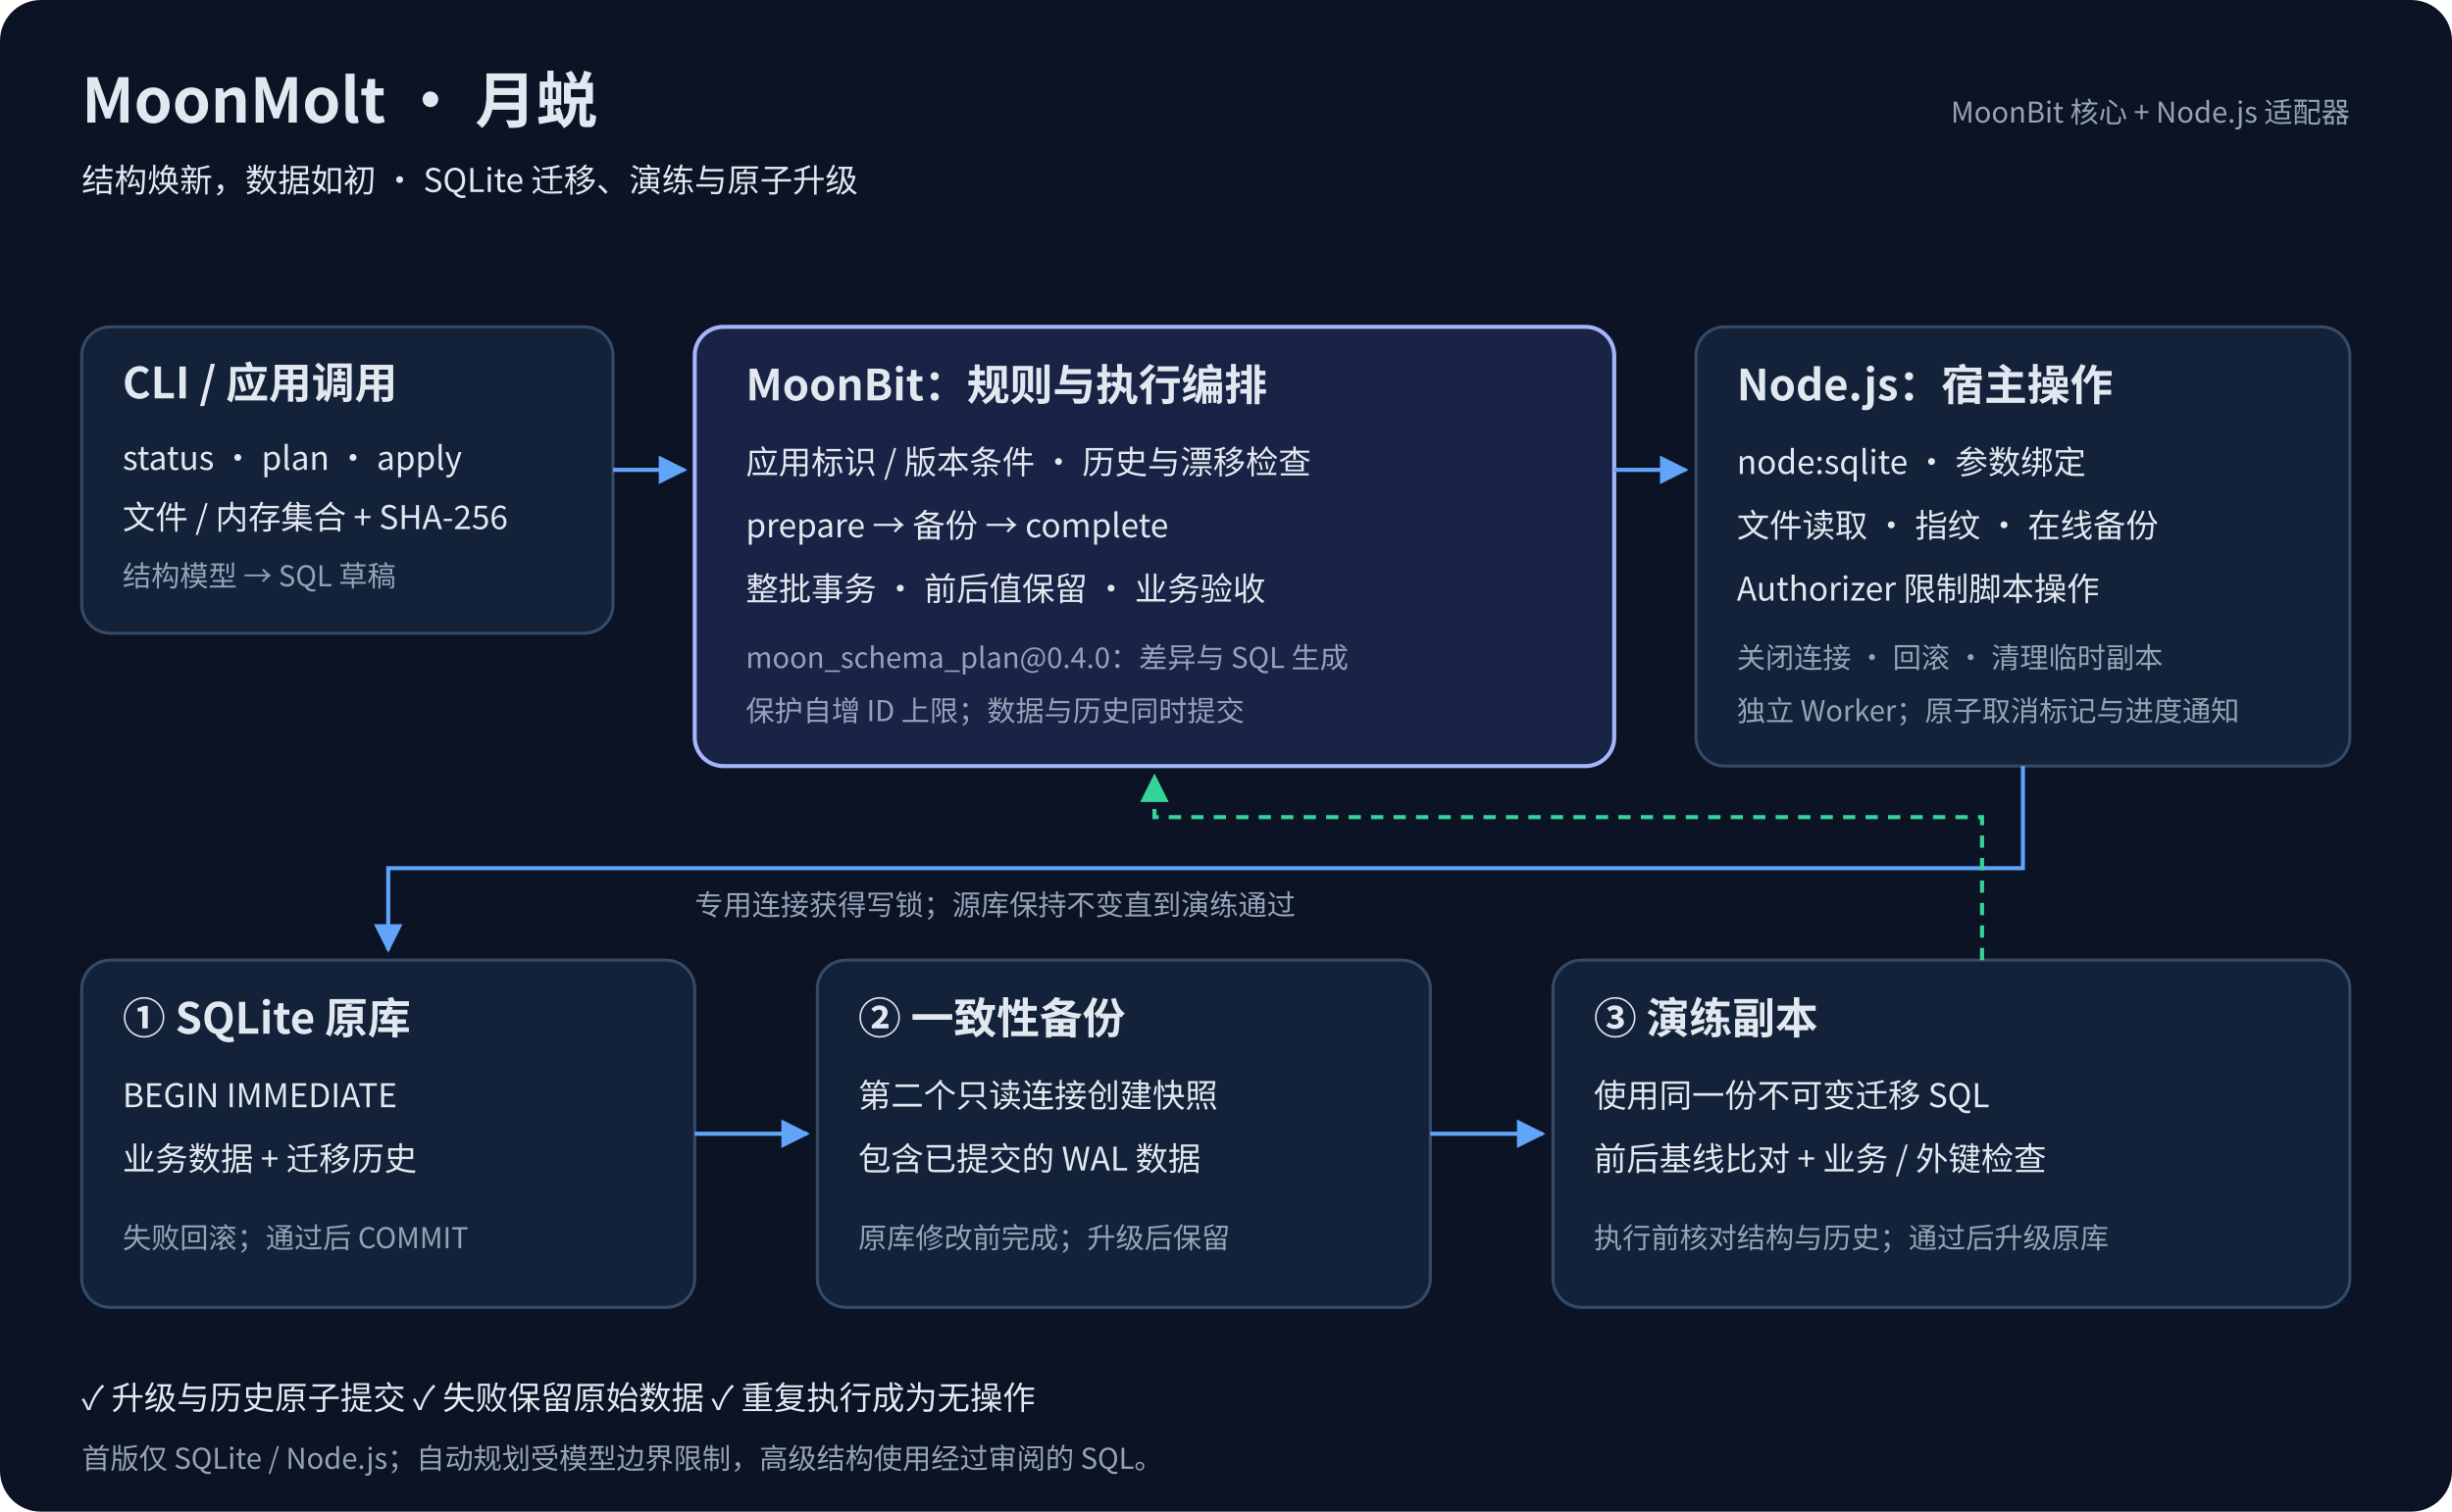
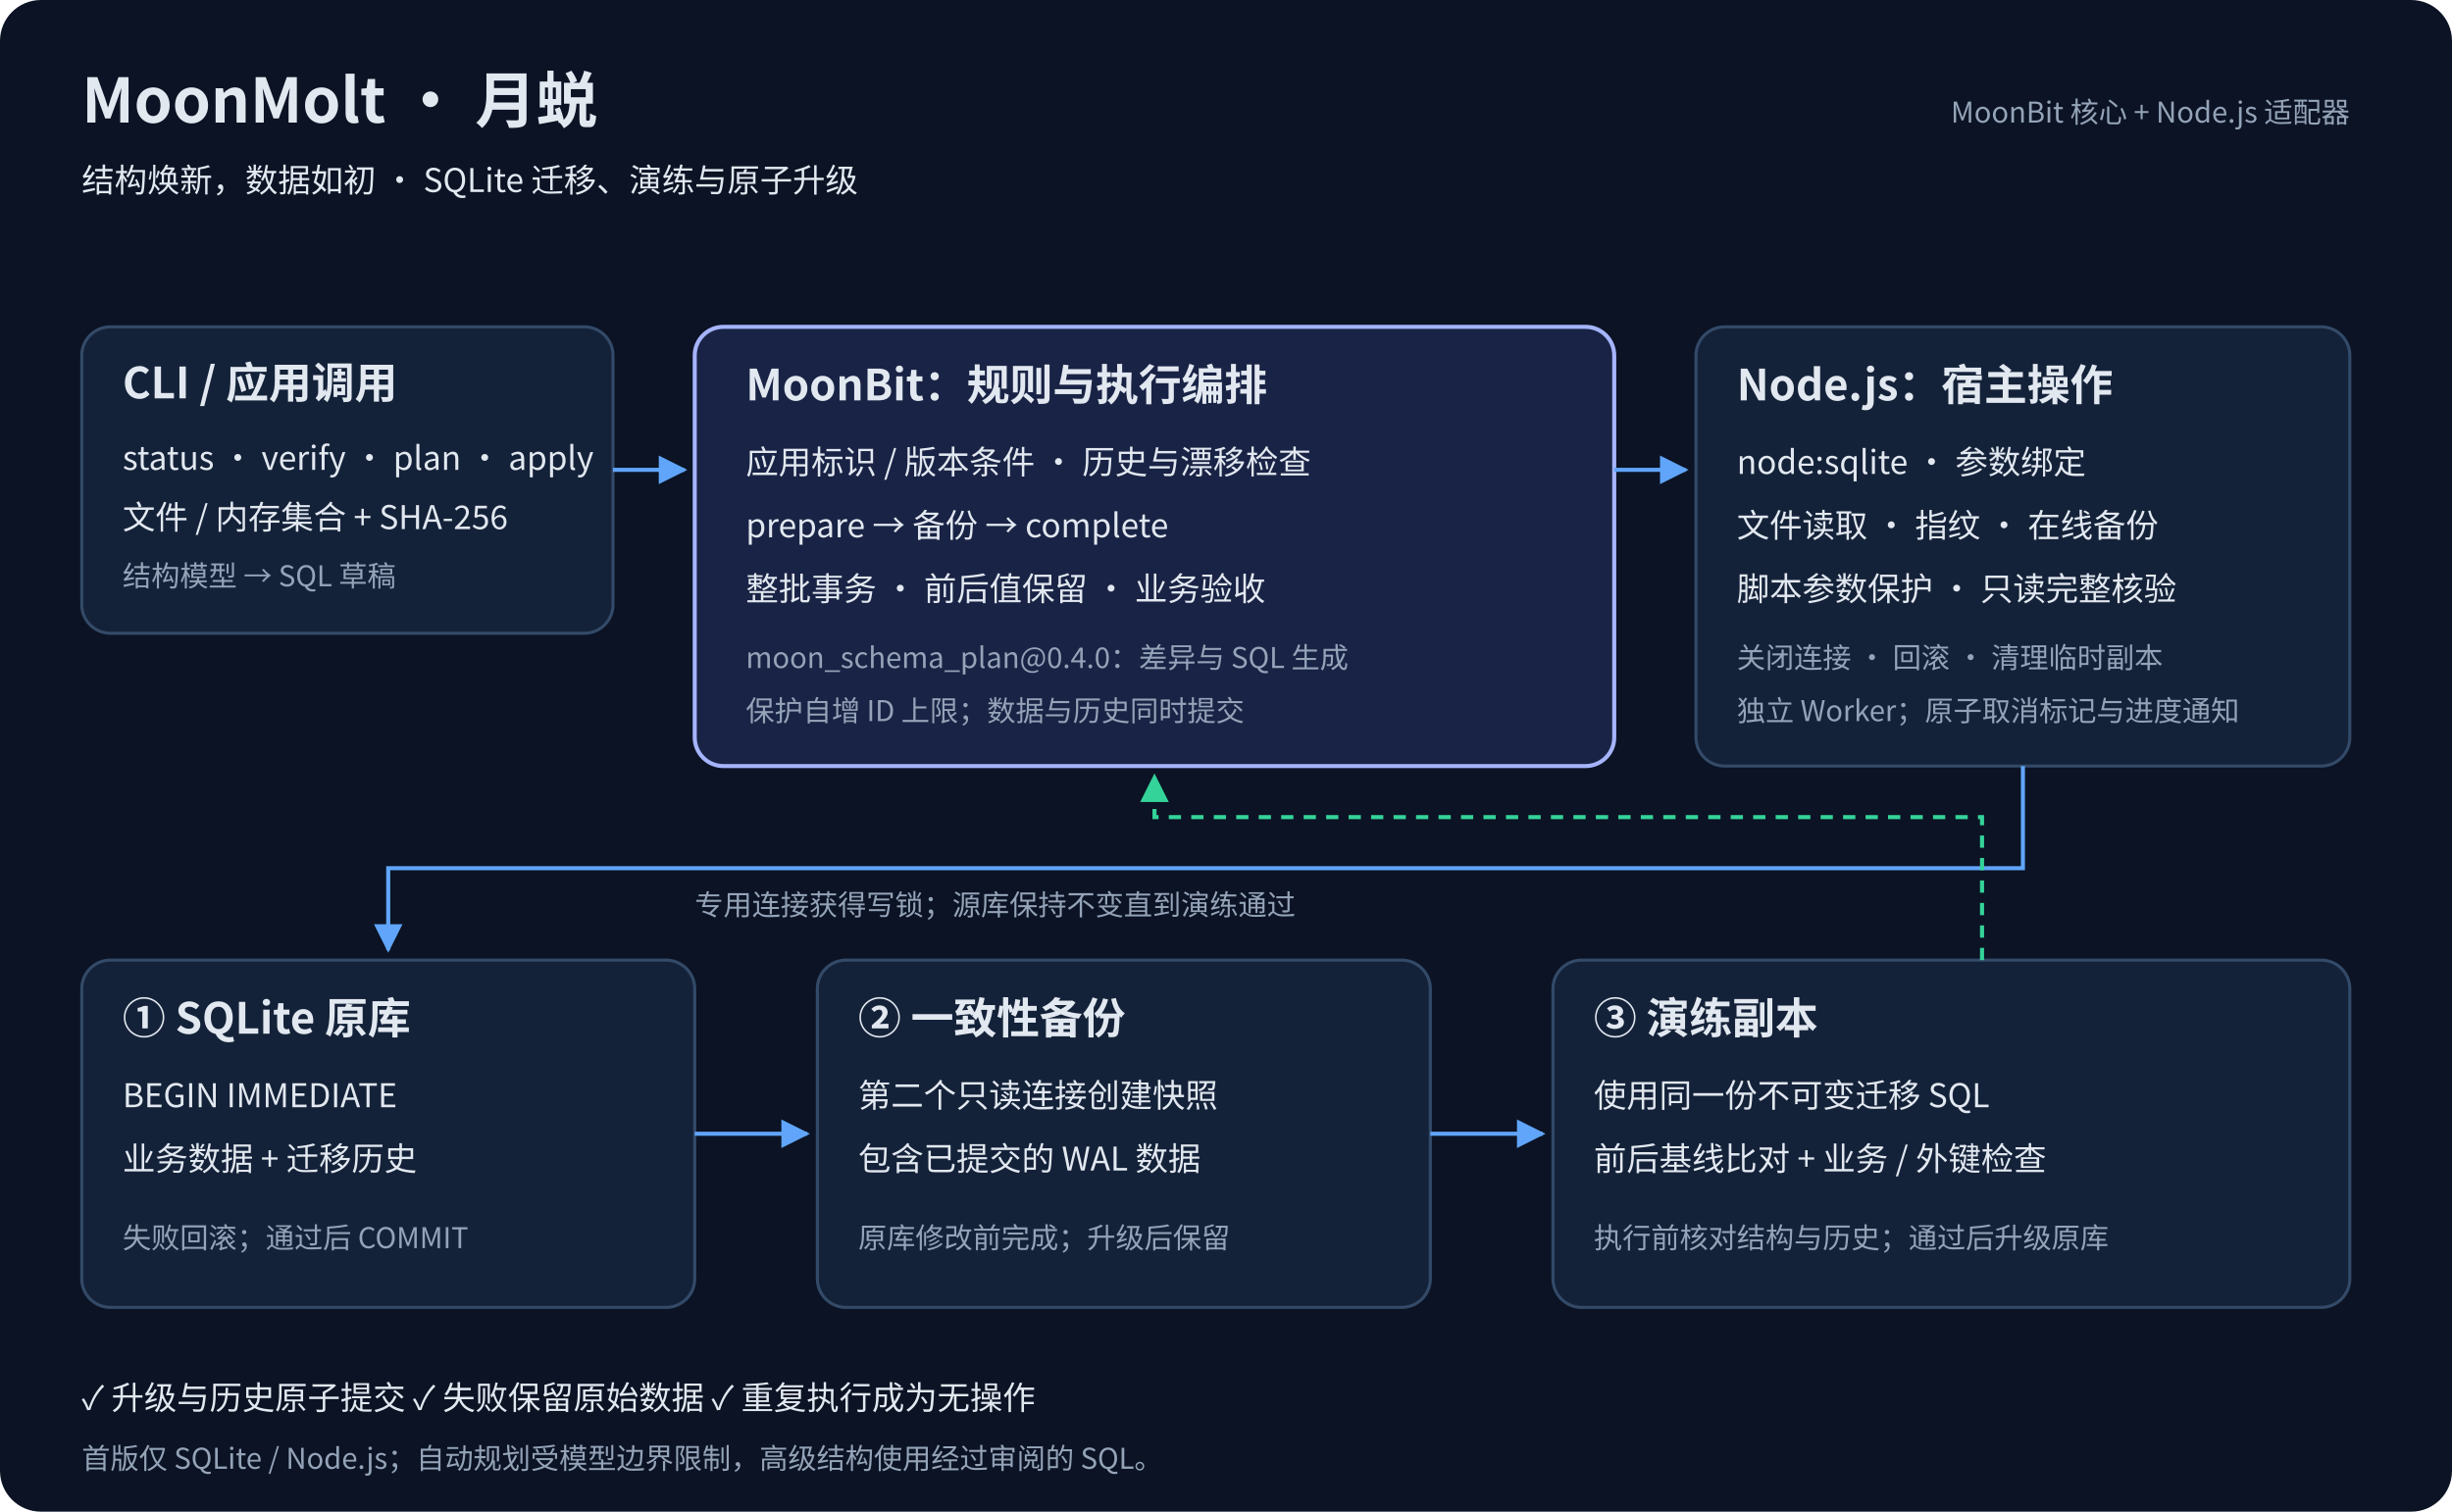
<svg xmlns="http://www.w3.org/2000/svg" width="1200" height="740" viewBox="0 0 1200 740" role="img" aria-labelledby="title desc">
  <defs>
    <marker id="arrow" viewBox="0 0 10 10" refX="9" refY="5" markerWidth="7" markerHeight="7" orient="auto-start-reverse">
      <path d="M0 0L10 5L0 10Z" fill="#60a5fa" />
    </marker>
    <marker id="check" viewBox="0 0 10 10" refX="9" refY="5" markerWidth="7" markerHeight="7" orient="auto">
      <path d="M0 0L10 5L0 10Z" fill="#34d399" />
    </marker>
    <style>
      text{font-family:'Microsoft YaHei','Noto Sans CJK SC',sans-serif;fill:#e2e8f0}
      .title{font-size:30px;font-weight:700}.heading{font-size:21px;font-weight:700}.body{font-size:16px}.small{font-size:14px;fill:#94a3b8}
      .box{fill:#142239;stroke:#334a68;stroke-width:1.5}.core{fill:#192345;stroke:#a5b4fc;stroke-width:2}.line{fill:none;stroke:#60a5fa;stroke-width:2;marker-end:url(#arrow)}
    </style>
  </defs>
  <rect width="1200" height="740" rx="20" fill="#0b1324" />
  <text x="40" y="60" class="title">MoonMolt · 月蜕</text>
  <text x="40" y="94" class="body">结构焕新，数据如初 · SQLite 迁移、演练与原子升级</text>
  <text x="1150" y="60" class="small" text-anchor="end">MoonBit 核心 + Node.js 适配器</text>
  <rect x="40" y="160" width="260" height="150" rx="14" class="box" />
  <text x="60" y="195" class="heading">CLI / 应用调用</text>
-   <text x="60" y="230" class="body">status · plan · apply</text>
+   <text x="60" y="230" class="body">status · verify · plan · apply</text>
  <text x="60" y="259" class="body">文件 / 内存集合 + SHA-256</text>
  <text x="60" y="287" class="small">结构模型 → SQL 草稿</text>
  <rect x="340" y="160" width="450" height="215" rx="14" class="core" />
  <text x="365" y="196" class="heading">MoonBit：规则与执行编排</text>
  <text x="365" y="232" class="body">应用标识 / 版本条件 · 历史与漂移检查</text>
  <text x="365" y="263" class="body">prepare → 备份 → complete</text>
  <text x="365" y="294" class="body">整批事务 · 前后值保留 · 业务验收</text>
  <text x="365" y="327" class="small">moon_schema_plan@0.4.0：差异与 SQL 生成</text>
  <text x="365" y="353" class="small">保护自增 ID 上限；数据与历史同时提交</text>
  <rect x="830" y="160" width="320" height="215" rx="14" class="box" />
  <text x="850" y="196" class="heading">Node.js：宿主操作</text>
  <text x="850" y="232" class="body">node:sqlite · 参数绑定</text>
  <text x="850" y="263" class="body">文件读取 · 指纹 · 在线备份</text>
-   <text x="850" y="294" class="body">Authorizer 限制脚本操作</text>
+   <text x="850" y="294" class="body">脚本参数保护 · 只读完整核验</text>
  <text x="850" y="327" class="small">关闭连接 · 回滚 · 清理临时副本</text>
  <text x="850" y="353" class="small">独立 Worker；原子取消标记与进度通知</text>
  <path d="M300 230H335" class="line" />
  <path d="M790 230H825" class="line" />
  <path d="M990 375V425H190V465" class="line" />
  <text x="340" y="448" class="small">专用连接获得写锁；源库保持不变直到演练通过</text>
  <rect x="40" y="470" width="300" height="170" rx="14" class="box" />
  <text x="60" y="506" class="heading">① SQLite 原库</text>
  <text x="60" y="542" class="body">BEGIN IMMEDIATE</text>
  <text x="60" y="573" class="body">业务数据 + 迁移历史</text>
  <text x="60" y="611" class="small">失败回滚；通过后 COMMIT</text>
  <rect x="400" y="470" width="300" height="170" rx="14" class="box" />
  <text x="420" y="506" class="heading">② 一致性备份</text>
  <text x="420" y="542" class="body">第二个只读连接创建快照</text>
  <text x="420" y="573" class="body">包含已提交的 WAL 数据</text>
  <text x="420" y="611" class="small">原库修改前完成；升级后保留</text>
  <rect x="760" y="470" width="390" height="170" rx="14" class="box" />
  <text x="780" y="506" class="heading">③ 演练副本</text>
  <text x="780" y="542" class="body">使用同一份不可变迁移 SQL</text>
  <text x="780" y="573" class="body">前后基线比对 + 业务 / 外键检查</text>
  <text x="780" y="611" class="small">执行前核对结构与历史；通过后升级原库</text>
  <path d="M340 555H395" class="line" />
  <path d="M700 555H755" class="line" />
  <path d="M970 470V400H565V380" fill="none" stroke="#34d399" stroke-width="2" stroke-dasharray="6 5" marker-end="url(#check)" />
  <text x="40" y="690" class="body">✓ 升级与历史原子提交     ✓ 失败保留原始数据     ✓ 重复执行成为无操作</text>
  <text x="40" y="719" class="small">首版仅 SQLite / Node.js；自动规划受模型边界限制，高级结构使用经过审阅的 SQL。</text>
</svg>
